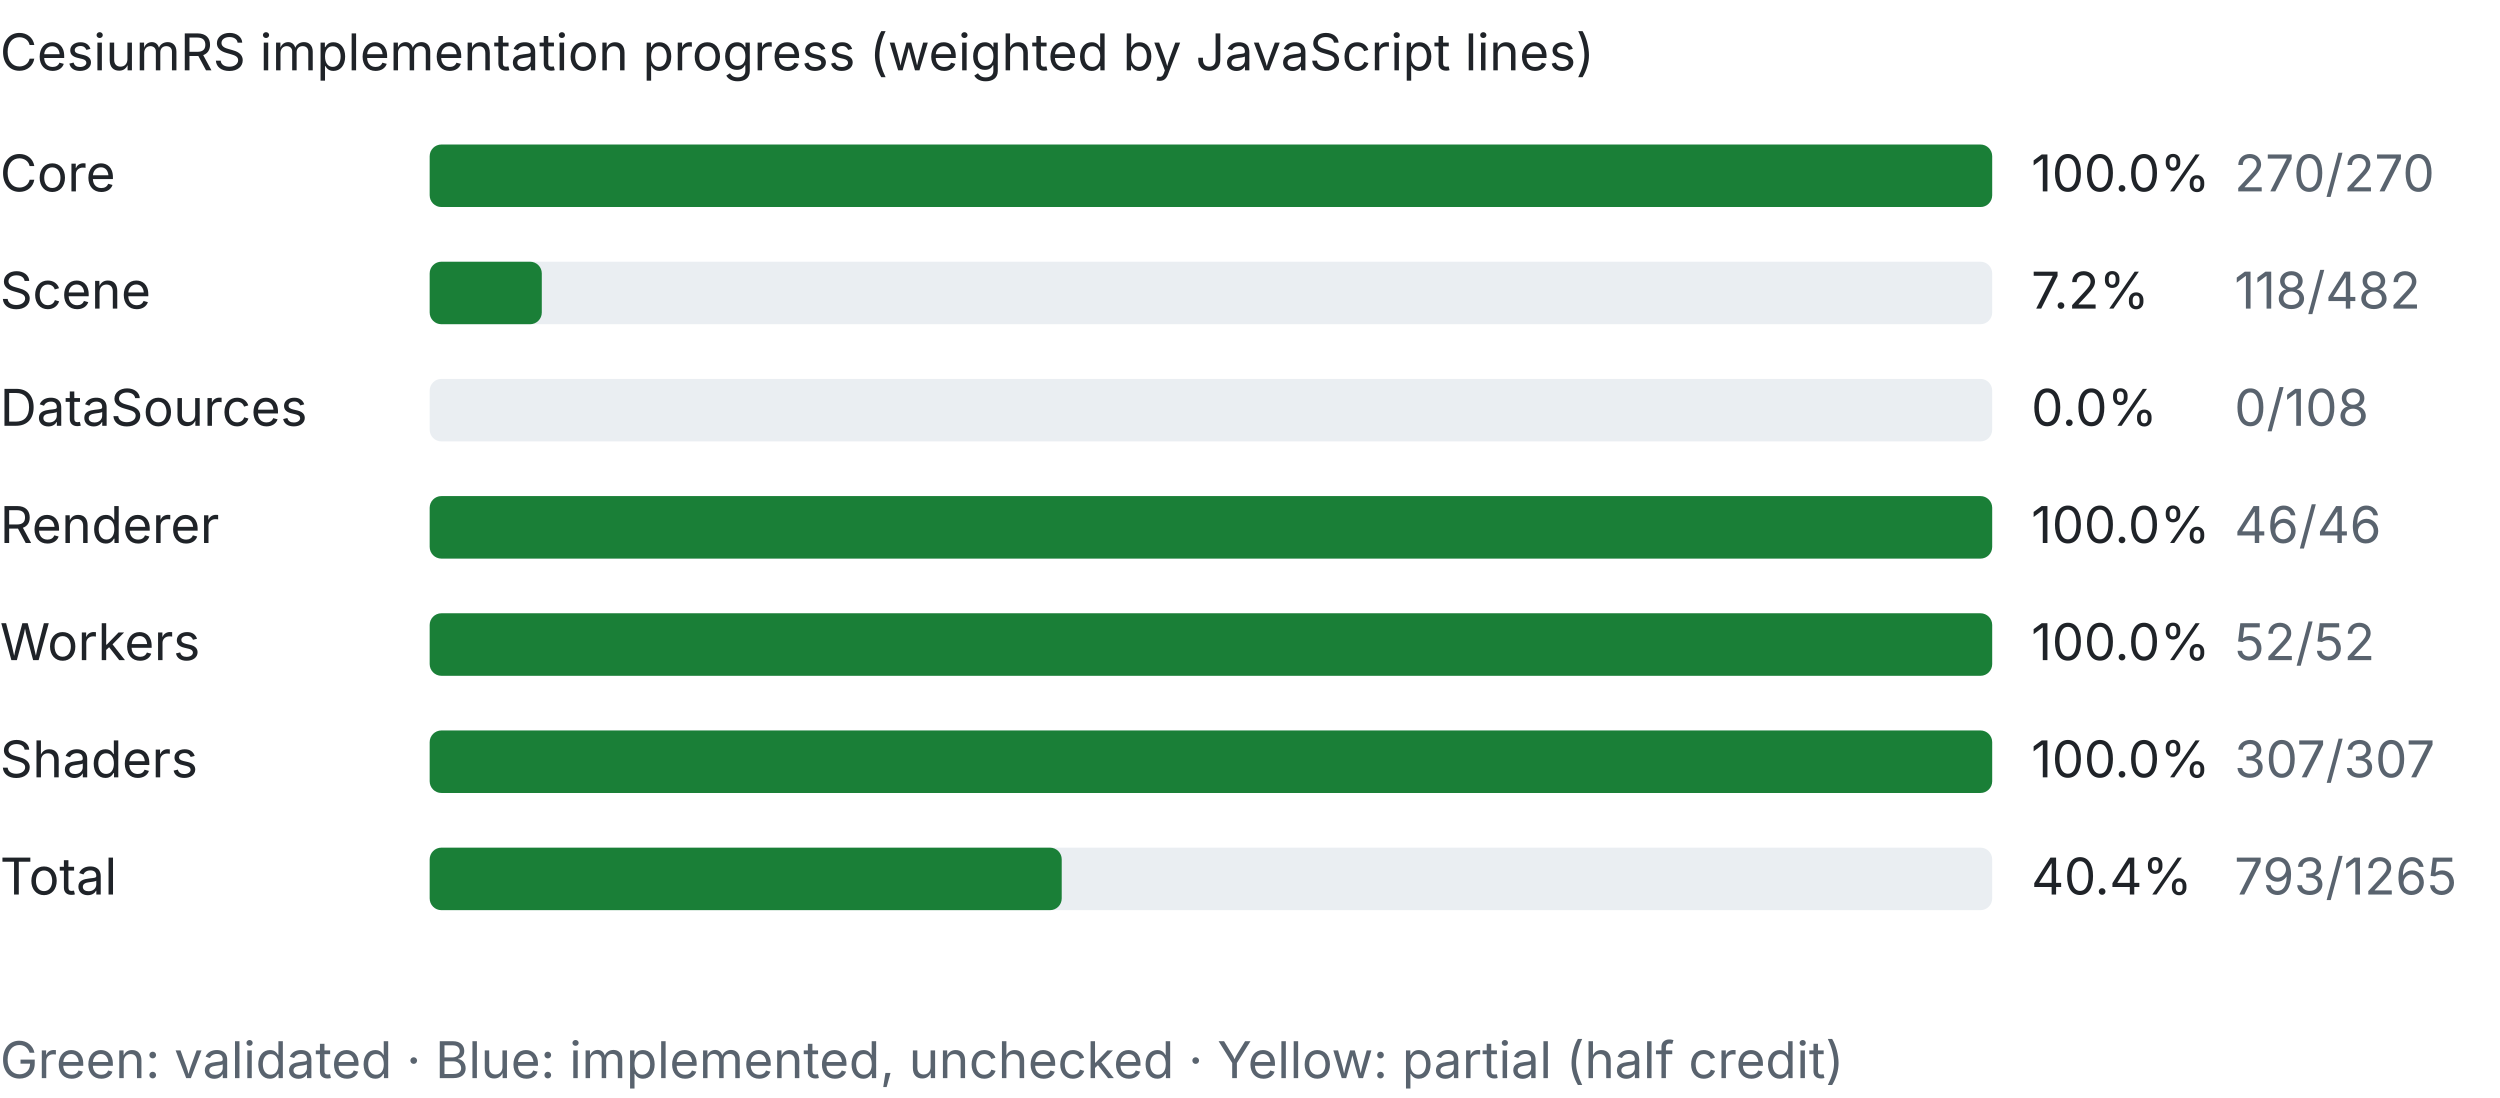
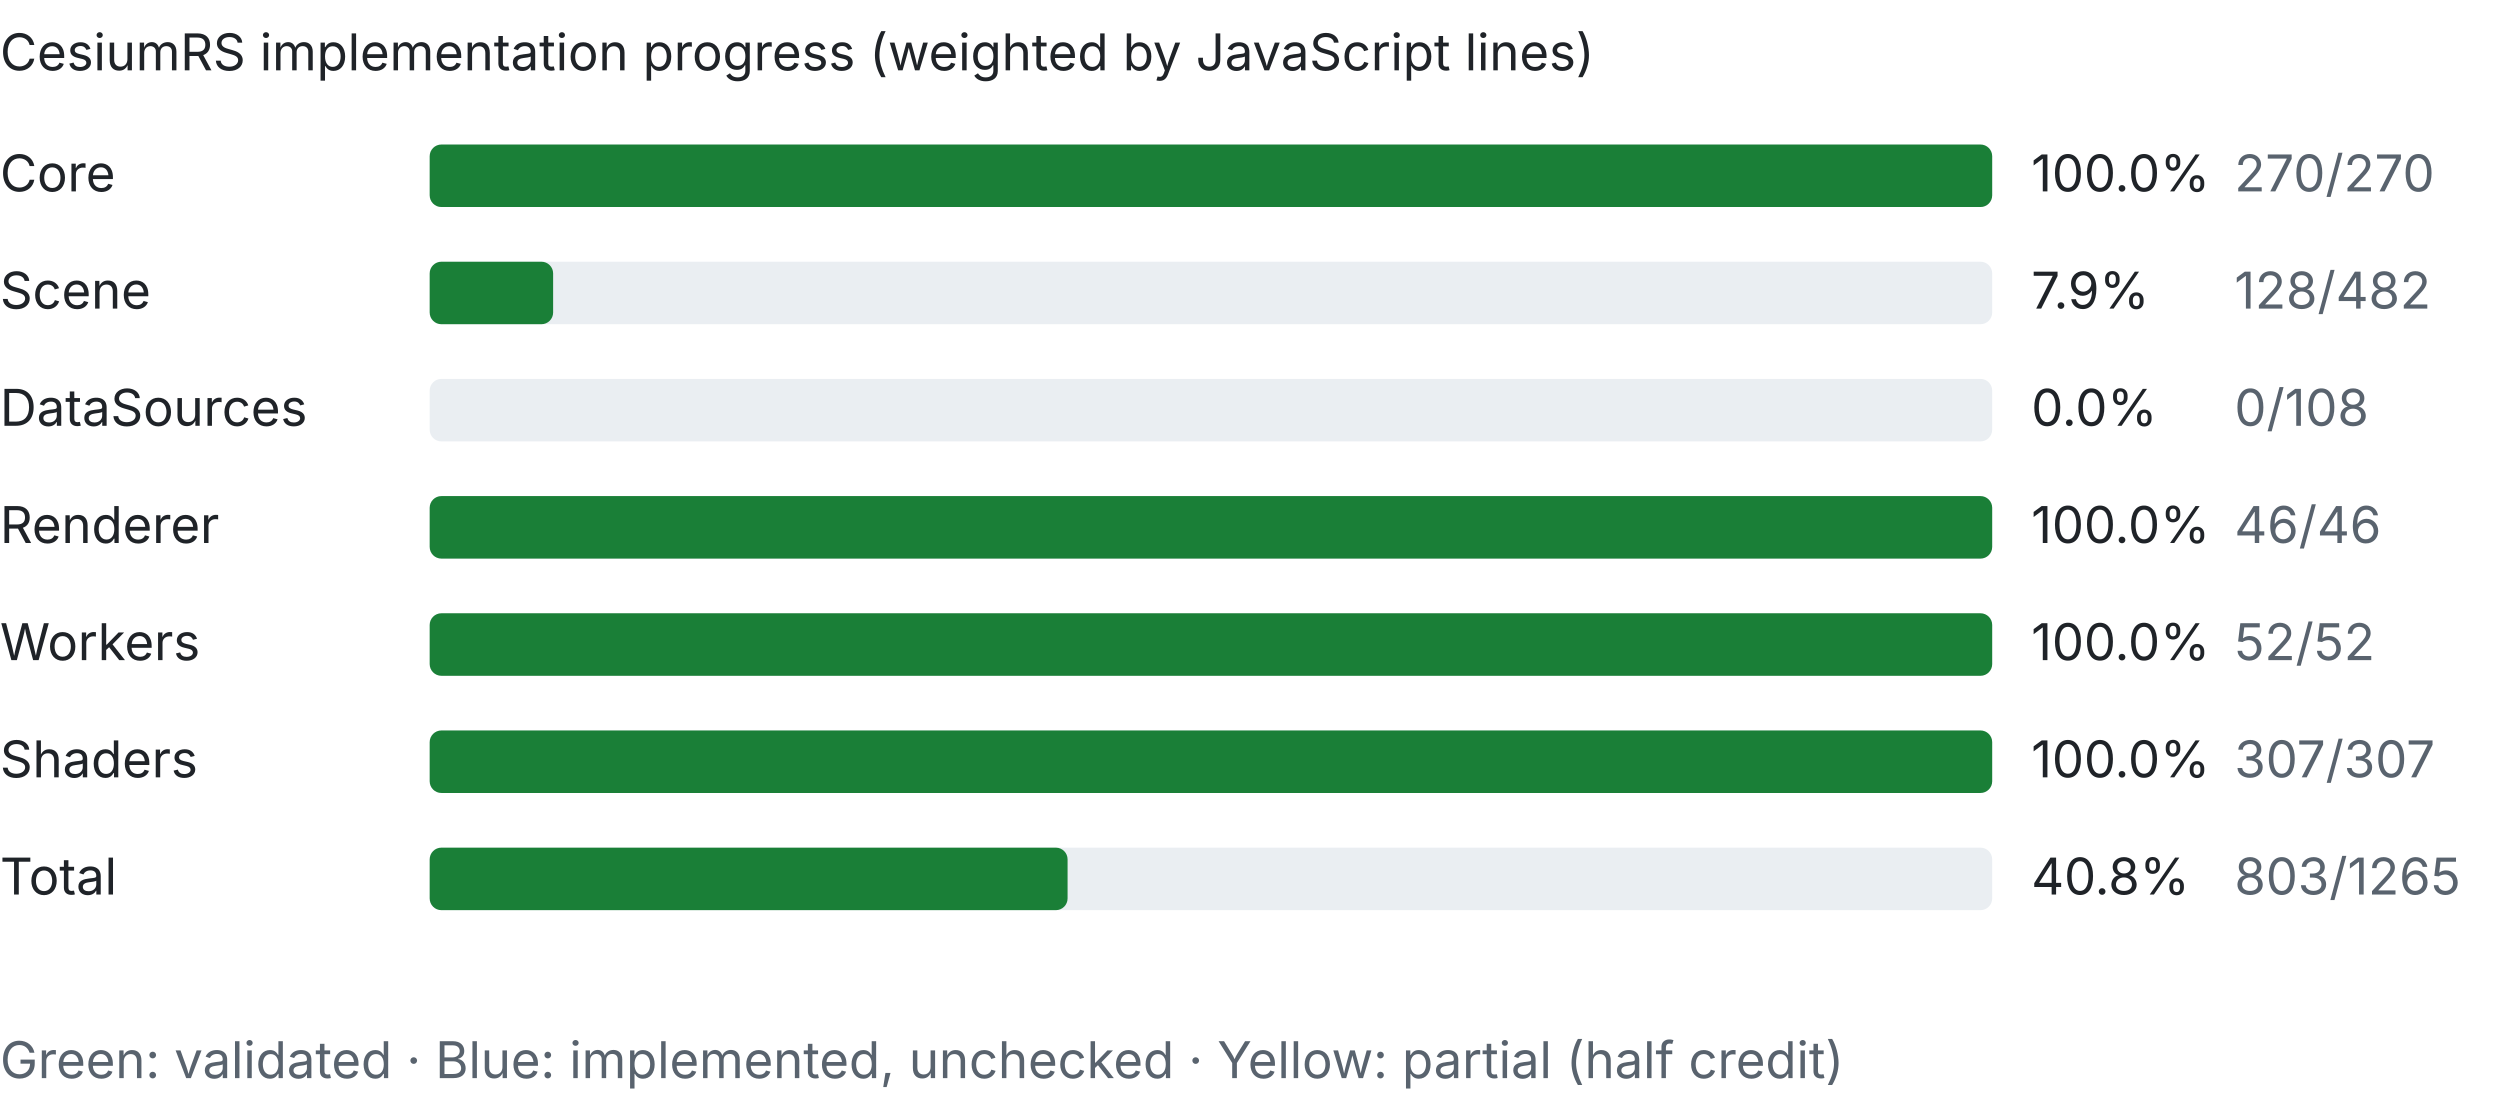
<svg xmlns="http://www.w3.org/2000/svg" width="640" height="281" viewBox="0 0 640 281">
  <style>text{font:13px system-ui,-apple-system,Segoe UI,sans-serif;fill:#1f2328}.dim{fill:#59636e}.bg{fill:#eaeef2}.done{fill:#1a7f37}.part{fill:#d4a72c}.unchecked{fill:#0969da}@media (prefers-color-scheme:dark){text{fill:#e6edf3}.dim{fill:#9198a1}.bg{fill:#30363d}.done{fill:#3fb950}}</style>
  <text x="0" y="18" font-weight="600">CesiumRS implementation progress (weighted by JavaScript lines)</text>
  <text x="0" y="49">Core</text>
  <rect class="bg" x="110" y="37" width="400" height="16" rx="3" />
  <rect class="done" x="110" y="37" width="400.0" height="16" rx="3" />
  <text x="520" y="49">100.0%</text>
  <text class="dim" x="572" y="49">270/270</text>
  <text x="0" y="79">Scene</text>
  <rect class="bg" x="110" y="67" width="400" height="16" rx="3" />
-   <rect class="done" x="110" y="67" width="28.7" height="16" rx="3" />
-   <text x="520" y="79">7.2%</text>
-   <text class="dim" x="572" y="79">118/482</text>
+   <rect class="done" x="110" y="67" width="31.6" height="16" rx="3" />
+   <text x="520" y="79">7.9%</text>
+   <text class="dim" x="572" y="79">128/482</text>
  <text x="0" y="109">DataSources</text>
  <rect class="bg" x="110" y="97" width="400" height="16" rx="3" />
  <rect class="done" x="110" y="97" width="0.0" height="16" rx="3" />
  <text x="520" y="109">0.0%</text>
  <text class="dim" x="572" y="109">0/108</text>
  <text x="0" y="139">Renderer</text>
  <rect class="bg" x="110" y="127" width="400" height="16" rx="3" />
  <rect class="done" x="110" y="127" width="400.0" height="16" rx="3" />
  <text x="520" y="139">100.0%</text>
  <text class="dim" x="572" y="139">46/46</text>
  <text x="0" y="169">Workers</text>
  <rect class="bg" x="110" y="157" width="400" height="16" rx="3" />
  <rect class="done" x="110" y="157" width="400.0" height="16" rx="3" />
  <text x="520" y="169">100.0%</text>
  <text class="dim" x="572" y="169">52/52</text>
  <text x="0" y="199">Shaders</text>
  <rect class="bg" x="110" y="187" width="400" height="16" rx="3" />
  <rect class="done" x="110" y="187" width="400.0" height="16" rx="3" />
  <text x="520" y="199">100.0%</text>
  <text class="dim" x="572" y="199">307/307</text>
  <text x="0" y="229" font-weight="600">Total</text>
  <rect class="bg" x="110" y="217" width="400" height="16" rx="3" />
-   <rect class="done" x="110" y="217" width="161.8" height="16" rx="3" />
-   <text x="520" y="229" font-weight="600">40.4%</text>
-   <text class="dim" x="572" y="229">793/1265</text>
+   <rect class="done" x="110" y="217" width="163.3" height="16" rx="3" />
+   <text x="520" y="229" font-weight="600">40.8%</text>
+   <text class="dim" x="572" y="229">803/1265</text>
  <text class="dim" x="0" y="276">Green: validated · Blue: implemented, unchecked · Yellow: partial (half credit)</text>
</svg>
